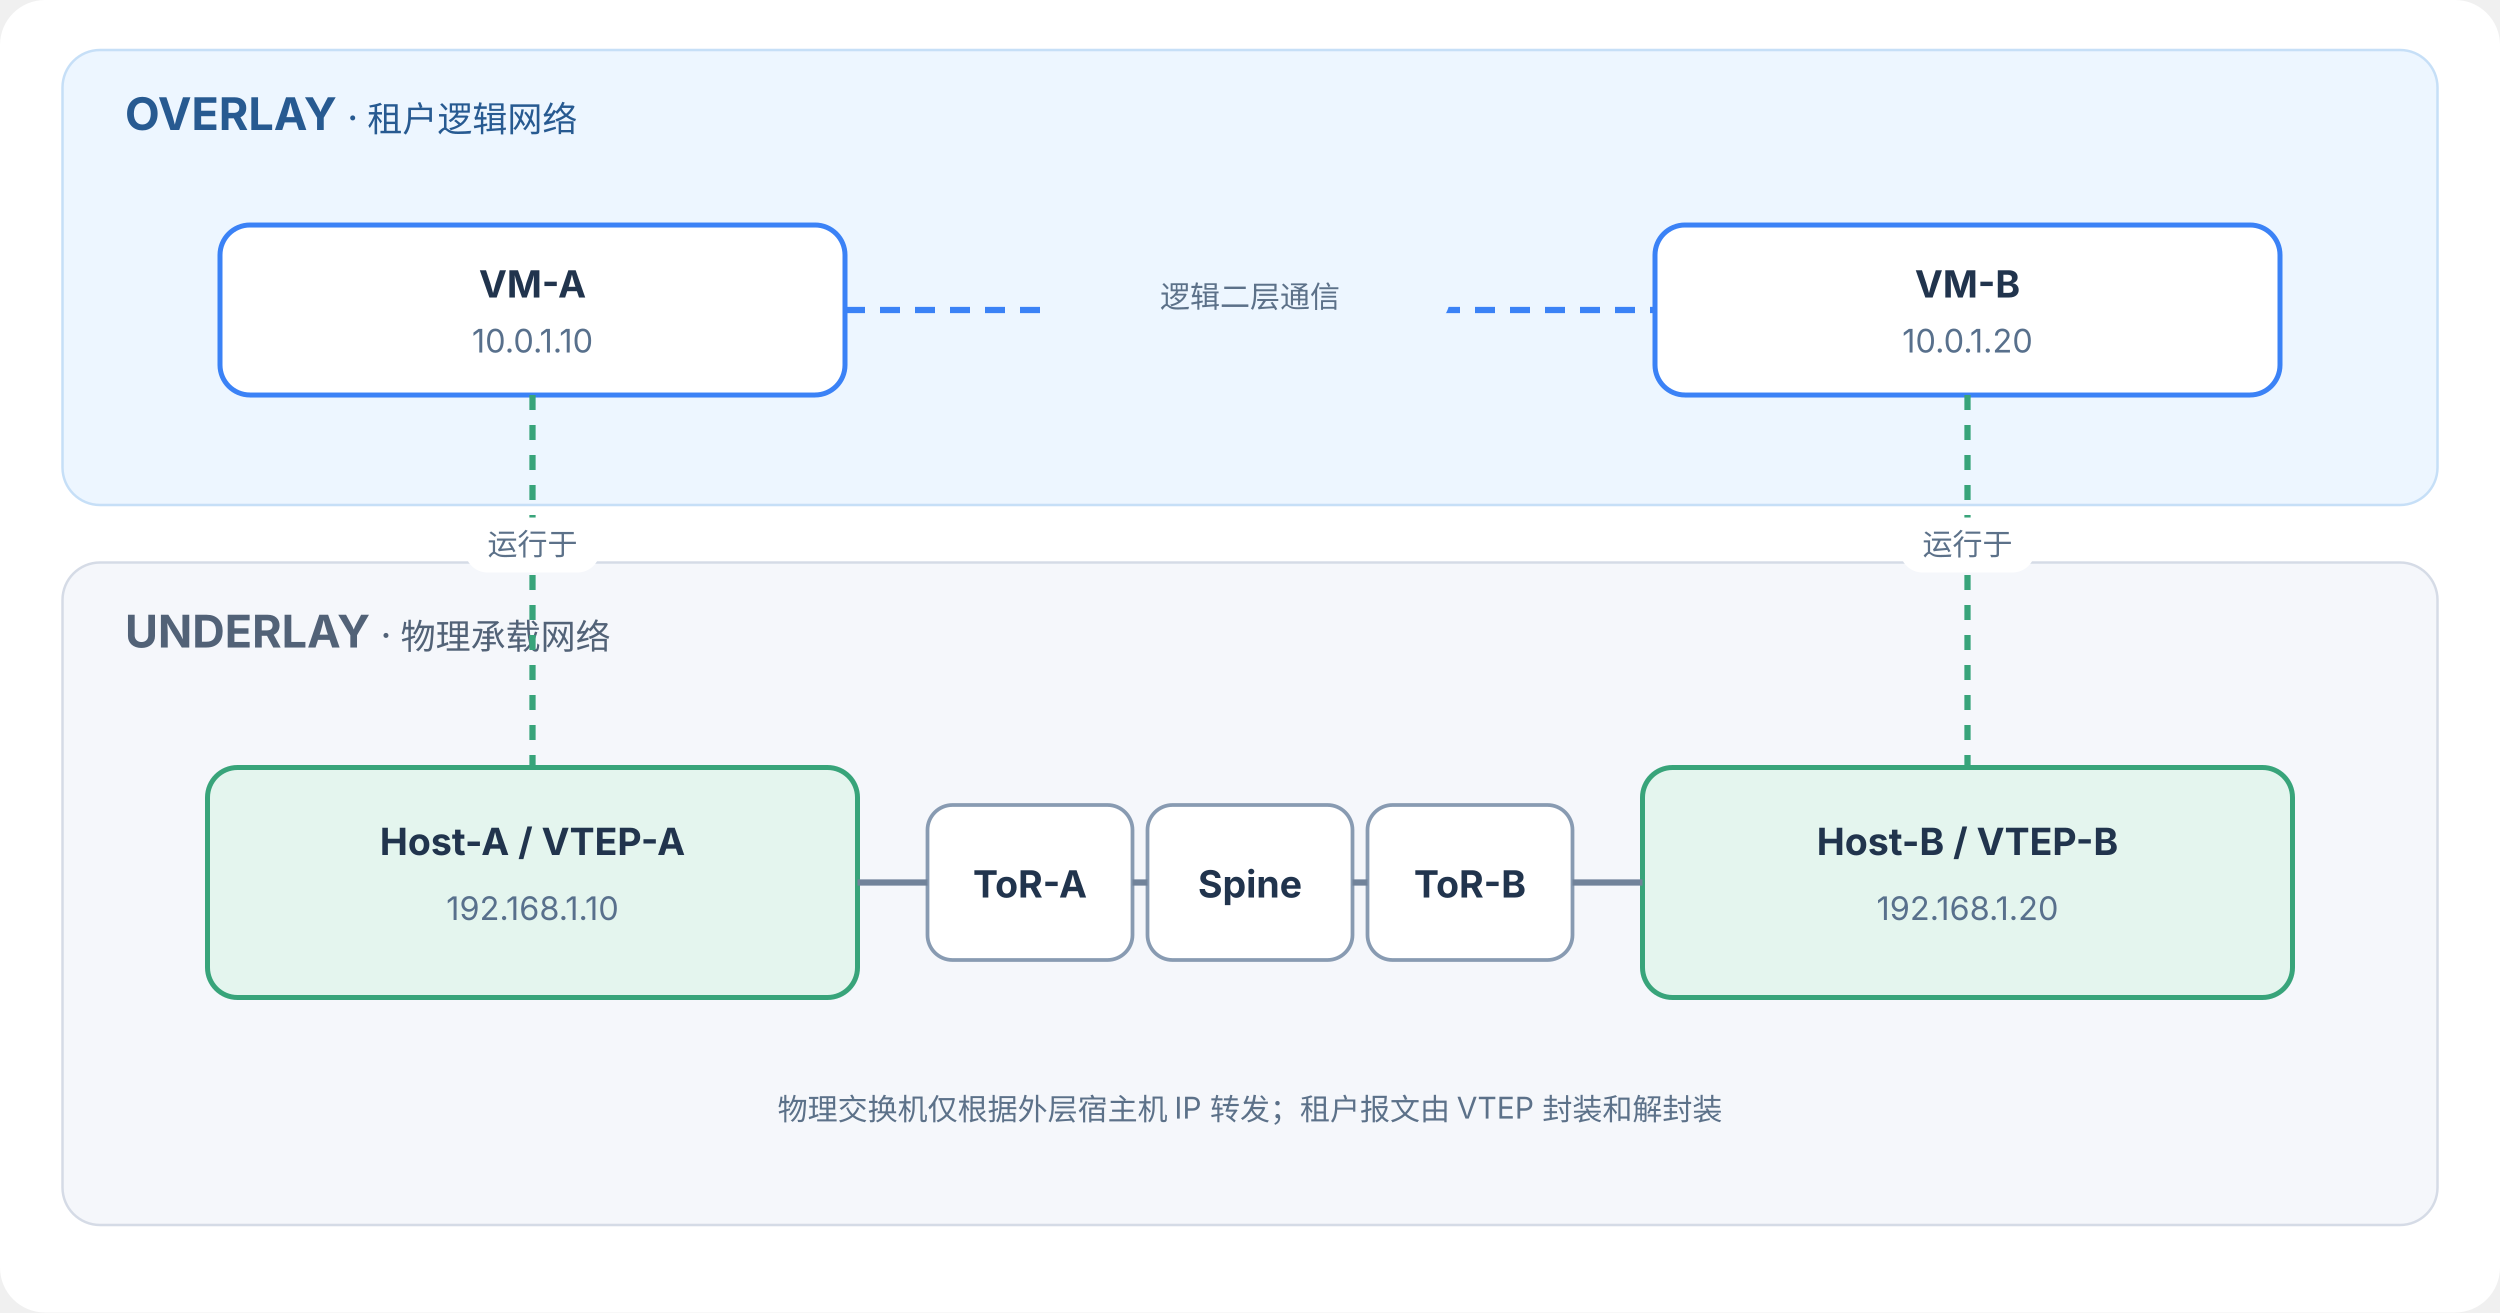
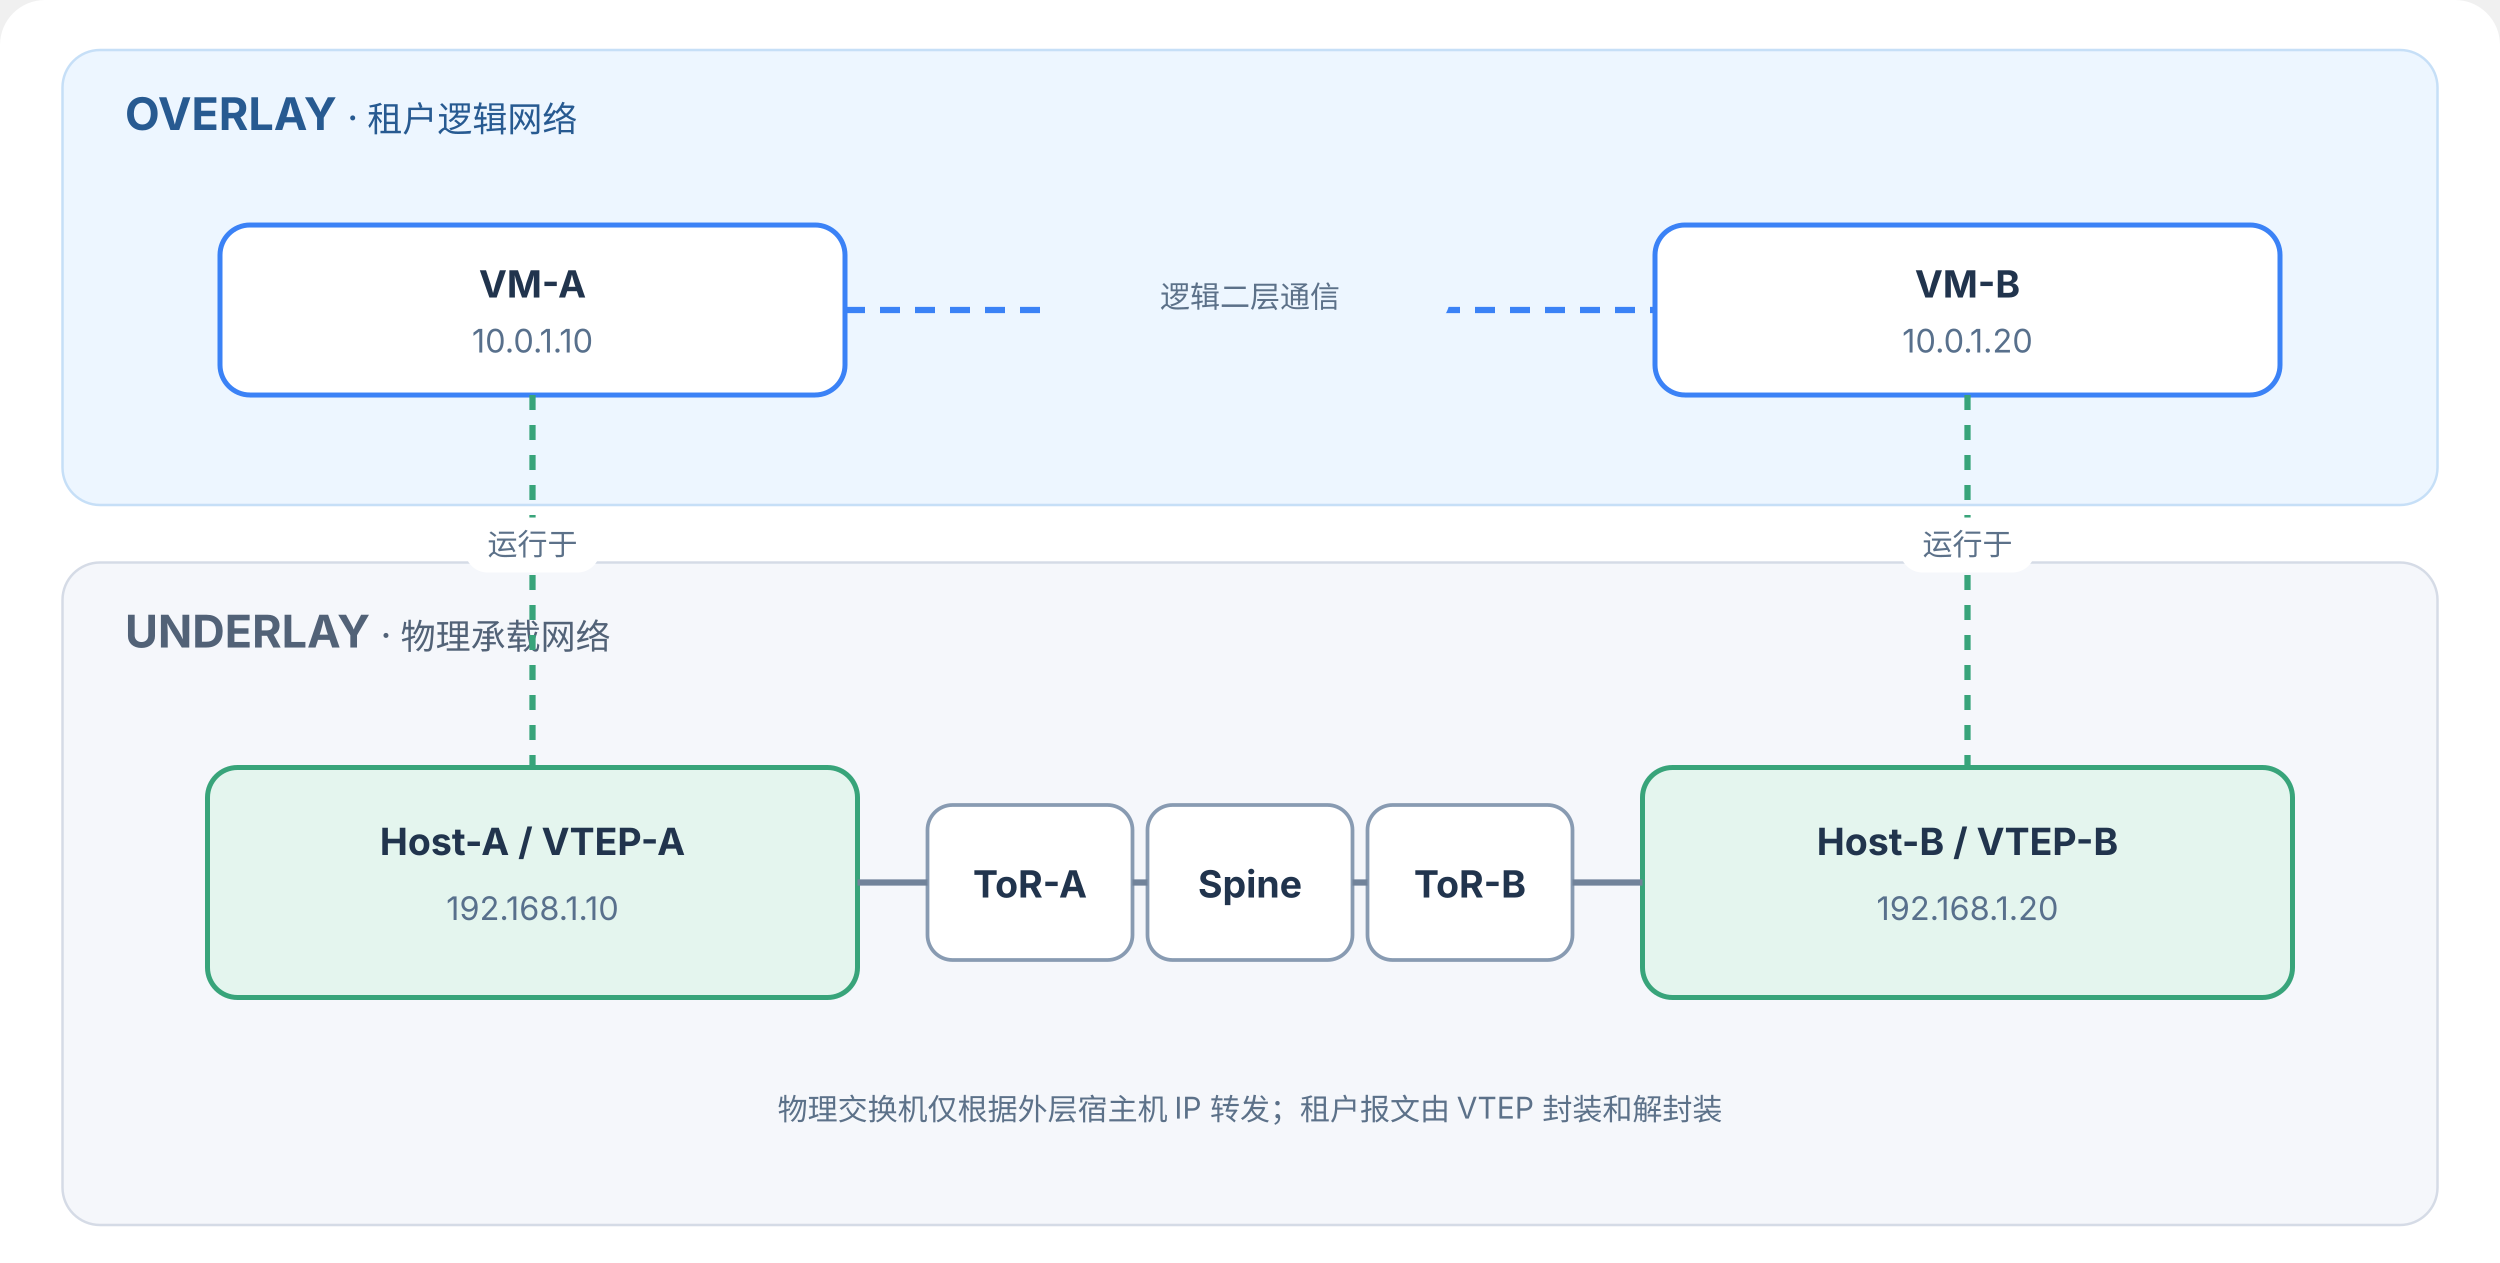
- <svg xmlns="http://www.w3.org/2000/svg" width="1000" height="525" viewBox="0 0 1000 525" role="img" aria-labelledby="title desc">
+ <svg xmlns="http://www.w3.org/2000/svg" width="1000" height="505" viewBox="0 0 1000 505" role="img" aria-labelledby="title desc">
  <defs>
    <marker id="arrow" markerWidth="8" markerHeight="8" refX="7" refY="4" orient="auto">
      <path d="M0 0 L8 4 L0 8Z" fill="#71839a" />
    </marker>
  </defs>
  <style>text{font-family:Inter,-apple-system,BlinkMacSystemFont,"Noto Sans CJK SC","Microsoft YaHei",sans-serif}.heading{font-size:18px;font-weight:700}.label{font-size:15px;font-weight:650;fill:#21344d}.sub{font-size:13px;fill:#58708c}.small{font-size:12px;fill:#5c7189}</style>
  <rect width="1000" height="525" rx="18" fill="#fff" />
  <rect x="25" y="20" width="950" height="182" rx="15" fill="#edf6ff" stroke="#c6dff7" />
  <text x="50" y="52" class="heading" fill="#275a91">OVERLAY <tspan font-size="14" font-weight="500">· 租户逻辑网络</tspan>
  </text>
  <rect x="25" y="225" width="950" height="265" rx="15" fill="#f5f7fb" stroke="#d5dbe6" />
  <text x="50" y="259" class="heading" fill="#526277">UNDERLAY <tspan font-size="14" font-weight="500">· 物理承载网络</tspan>
  </text>
  <rect x="88" y="90" width="250" height="68" rx="12" fill="#fff" stroke="#3b82f6" stroke-width="2" />
  <rect x="662" y="90" width="250" height="68" rx="12" fill="#fff" stroke="#3b82f6" stroke-width="2" />
  <text x="213" y="119" text-anchor="middle" class="label">VM-A</text>
  <text x="213" y="141" text-anchor="middle" class="sub">10.0.1.10</text>
  <text x="787" y="119" text-anchor="middle" class="label">VM-B</text>
  <text x="787" y="141" text-anchor="middle" class="sub">10.0.1.20</text>
  <path d="M338 124 H662" fill="none" stroke="#3b82f6" stroke-width="2.5" stroke-dasharray="8 6" />
  <rect x="420" y="105" width="160" height="27" rx="13" fill="#edf6ff" />
  <text x="500" y="123" text-anchor="middle" class="small">逻辑二层通信</text>
  <path d="M213 158 V307 M787 158 V307" fill="none" stroke="#38a47a" stroke-width="2.5" stroke-dasharray="6 6" />
  <rect x="186" y="207" width="54" height="22" rx="9" fill="#fff" />
  <text x="213" y="222" text-anchor="middle" class="small">运行于</text>
  <rect x="760" y="207" width="54" height="22" rx="9" fill="#fff" />
  <text x="787" y="222" text-anchor="middle" class="small">运行于</text>
  <rect x="83" y="307" width="260" height="92" rx="12" fill="#e4f5ee" stroke="#38a47a" stroke-width="2" />
  <rect x="657" y="307" width="260" height="92" rx="12" fill="#e4f5ee" stroke="#38a47a" stroke-width="2" />
  <text x="213" y="342" text-anchor="middle" class="label">Host-A / VTEP-A</text>
  <text x="213" y="368" text-anchor="middle" class="sub">192.168.1.10</text>
  <text x="787" y="342" text-anchor="middle" class="label">Host-B / VTEP-B</text>
  <text x="787" y="368" text-anchor="middle" class="sub">192.168.1.20</text>
  <g fill="#fff" stroke="#889bb2" stroke-width="1.5">
    <rect x="371" y="322" width="82" height="62" rx="10" />
    <rect x="459" y="322" width="82" height="62" rx="10" />
    <rect x="547" y="322" width="82" height="62" rx="10" />
  </g>
  <text x="412" y="359" text-anchor="middle" class="label">ToR-A</text>
  <text x="500" y="359" text-anchor="middle" class="label">Spine</text>
  <text x="588" y="359" text-anchor="middle" class="label">ToR-B</text>
  <path d="M343 353 H371 M453 353 H459 M541 353 H547 M629 353 H657" fill="none" stroke="#71839a" stroke-width="2.5" />
  <text x="500" y="448" text-anchor="middle" class="small">物理交换机仅根据外层宿主机 IP 转发；租户报文由 VTEP 封装和解封装</text>
</svg>
